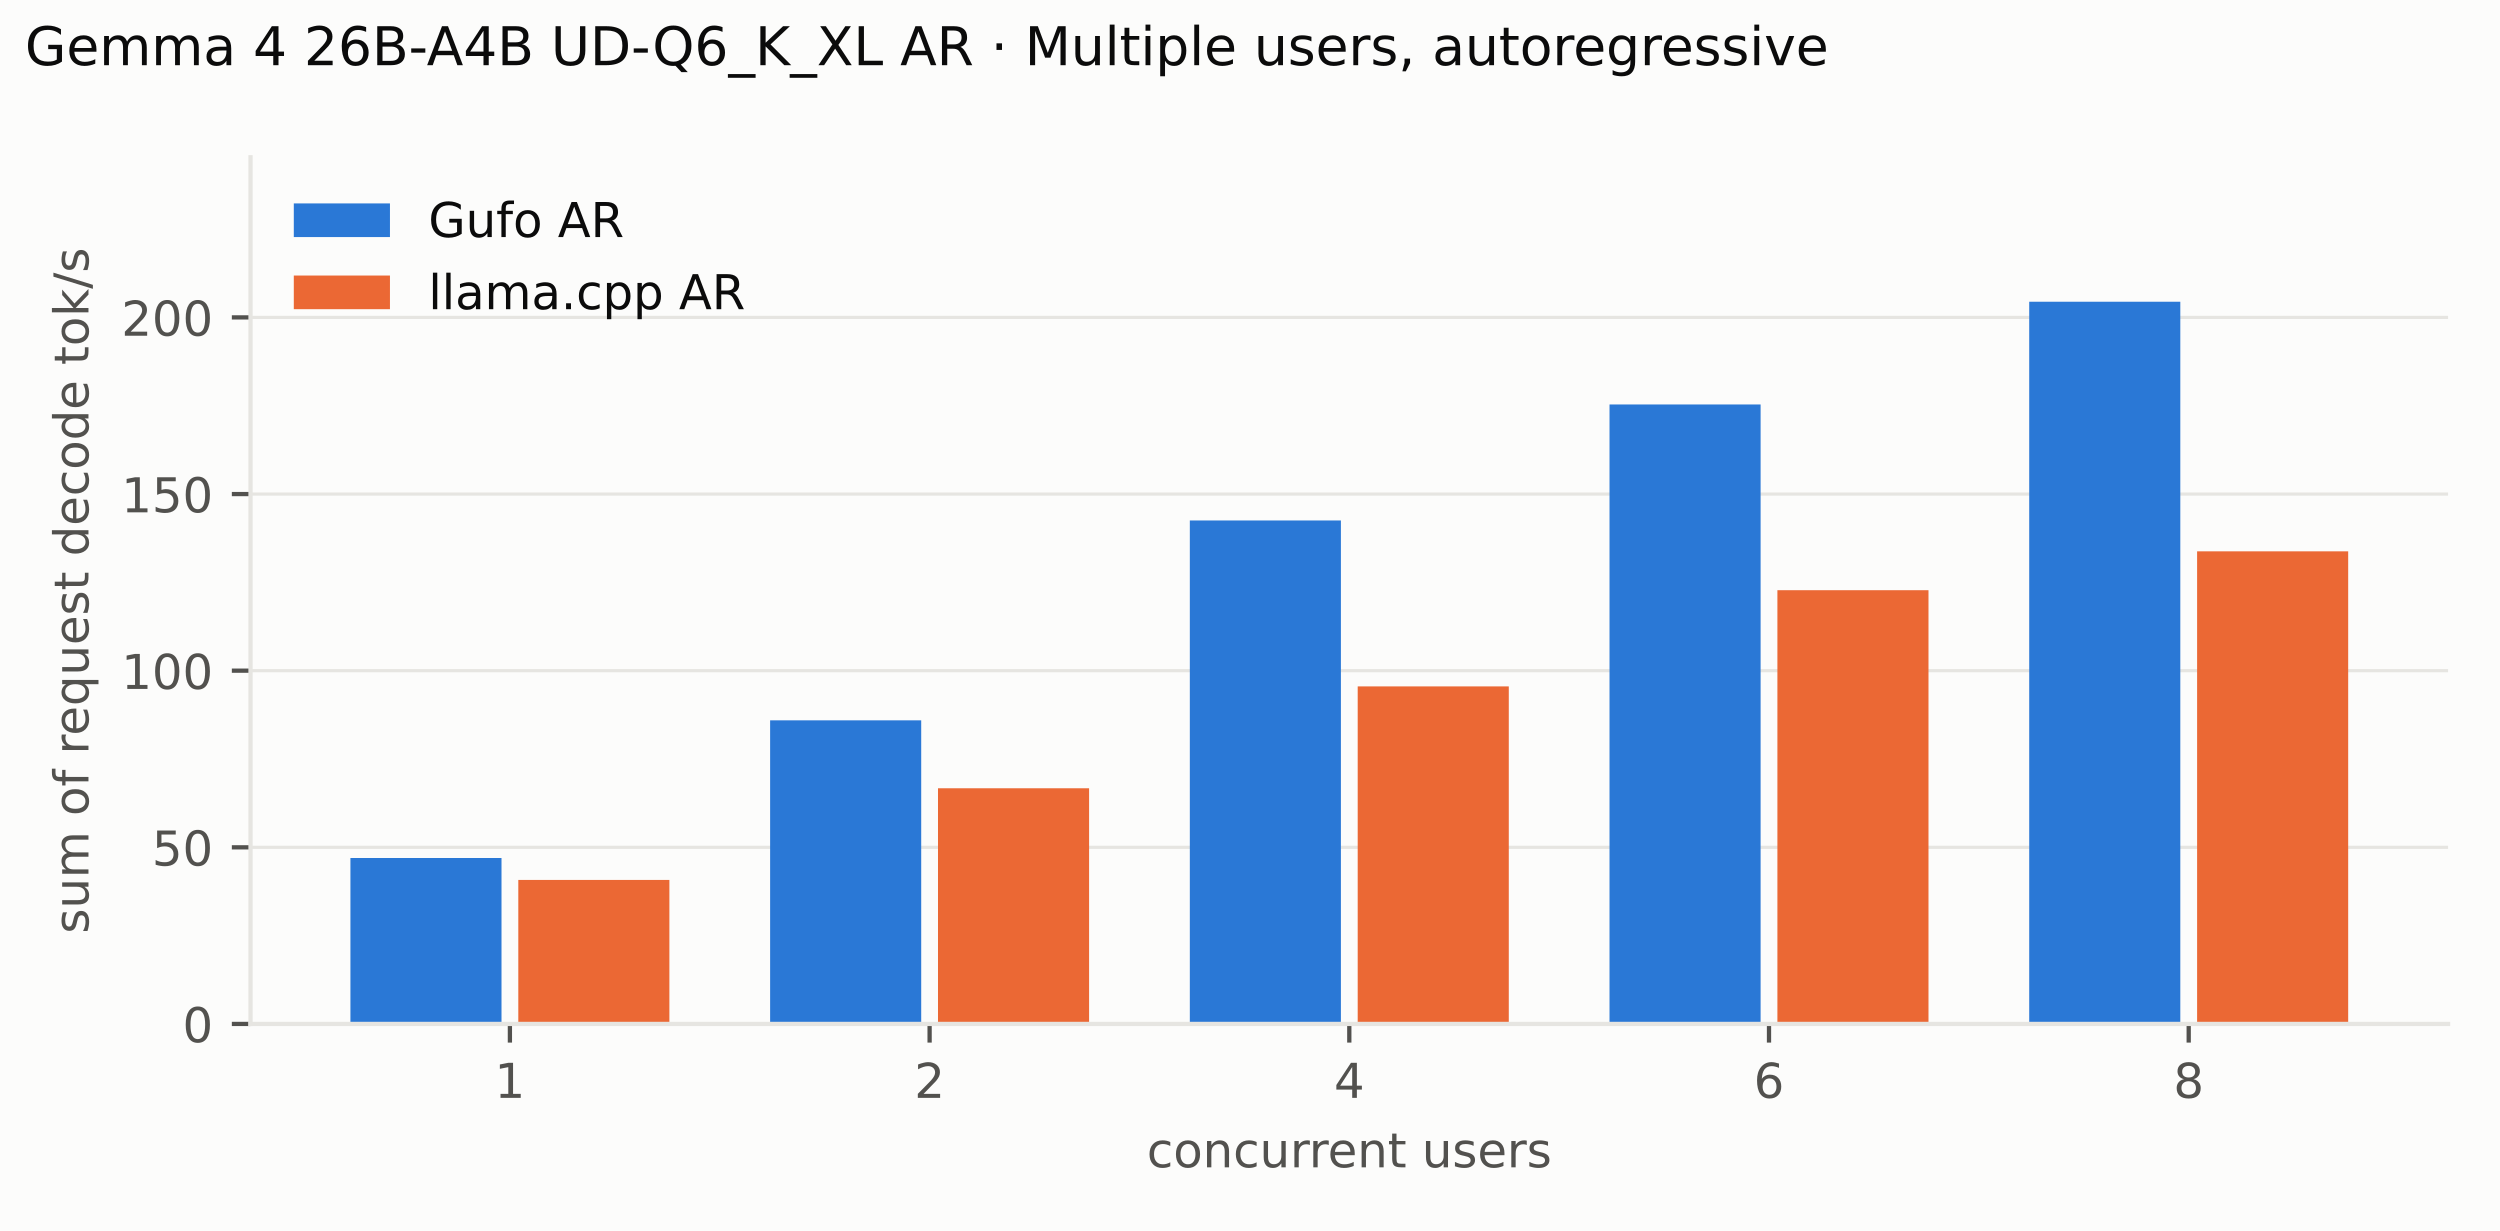
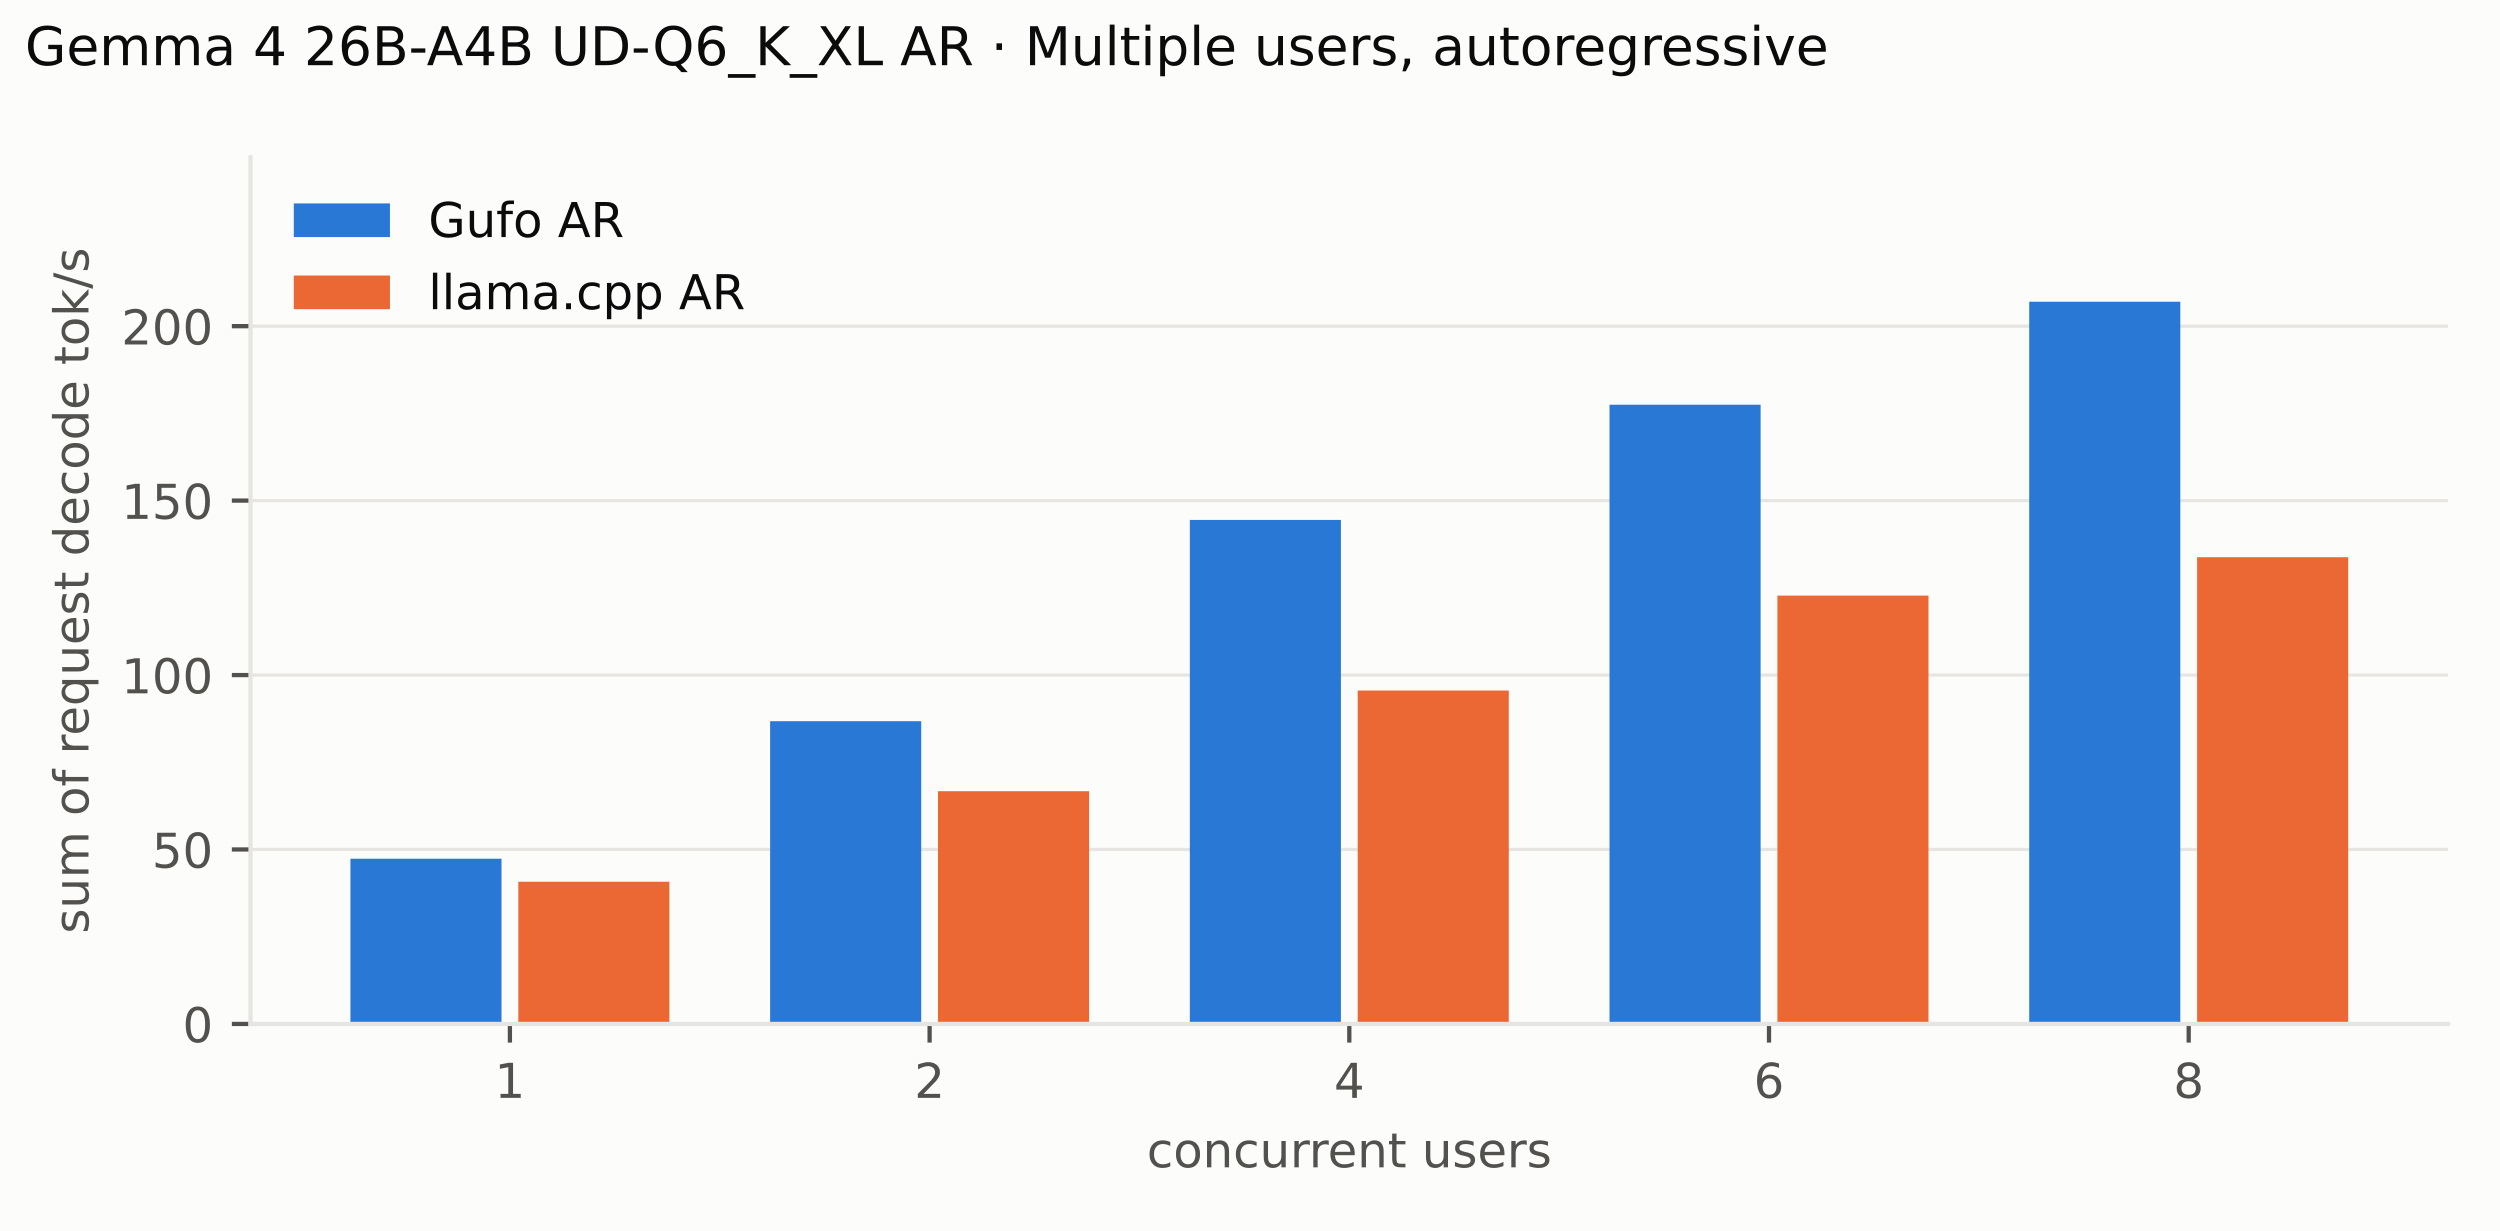
<svg xmlns="http://www.w3.org/2000/svg" xmlns:xlink="http://www.w3.org/1999/xlink" width="468pt" height="230.4pt" viewBox="0 0 468 230.4" version="1.1">
  <defs>
    <style type="text/css">*{stroke-linejoin: round; stroke-linecap: butt}</style>
  </defs>
  <g id="figure_1">
    <g id="patch_1">
      <path d="M 0 230.4 L 468 230.4 L 468 0 L 0 0 z " style="fill: #fcfcfb" />
    </g>
    <g id="axes_1">
      <g id="patch_2">
        <path d="M 46.899 191.68 L 458.28 191.68 L 458.28 29.441 L 46.899 29.441 z " style="fill: #fcfcfb" />
      </g>
      <g id="matplotlib.axis_1">
        <g id="xtick_1">
          <g id="line2d_1">
            <defs>
              <path id="m1ebf051f68" d="M 0 0 L 0 3.5 " style="stroke: #52514e; stroke-width: 0.8" />
            </defs>
            <g>
              <use xlink:href="#m1ebf051f68" x="95.454" y="191.68" style="fill: #52514e; stroke: #52514e; stroke-width: 0.8" />
            </g>
          </g>
          <g id="text_1">
            <text style="font-size: 9px; font-family: 'DejaVu Sans', 'Bitstream Vera Sans', 'Computer Modern Sans Serif', 'Lucida Grande', 'Verdana', 'Geneva', 'Lucid', 'Arial', 'Helvetica', 'Avant Garde', sans-serif; text-anchor: middle; fill: #52514e" x="95.454" y="205.518" transform="rotate(-0 95.4543 205.5179)">1</text>
          </g>
        </g>
        <g id="xtick_2">
          <g id="line2d_2">
            <g>
              <use xlink:href="#m1ebf051f68" x="174.022" y="191.68" style="fill: #52514e; stroke: #52514e; stroke-width: 0.8" />
            </g>
          </g>
          <g id="text_2">
            <text style="font-size: 9px; font-family: 'DejaVu Sans', 'Bitstream Vera Sans', 'Computer Modern Sans Serif', 'Lucida Grande', 'Verdana', 'Geneva', 'Lucid', 'Arial', 'Helvetica', 'Avant Garde', sans-serif; text-anchor: middle; fill: #52514e" x="174.022" y="205.518" transform="rotate(-0 174.022 205.5179)">2</text>
          </g>
        </g>
        <g id="xtick_3">
          <g id="line2d_3">
            <g>
              <use xlink:href="#m1ebf051f68" x="252.59" y="191.68" style="fill: #52514e; stroke: #52514e; stroke-width: 0.8" />
            </g>
          </g>
          <g id="text_3">
            <text style="font-size: 9px; font-family: 'DejaVu Sans', 'Bitstream Vera Sans', 'Computer Modern Sans Serif', 'Lucida Grande', 'Verdana', 'Geneva', 'Lucid', 'Arial', 'Helvetica', 'Avant Garde', sans-serif; text-anchor: middle; fill: #52514e" x="252.59" y="205.518" transform="rotate(-0 252.5897 205.5179)">4</text>
          </g>
        </g>
        <g id="xtick_4">
          <g id="line2d_4">
            <g>
              <use xlink:href="#m1ebf051f68" x="331.157" y="191.68" style="fill: #52514e; stroke: #52514e; stroke-width: 0.8" />
            </g>
          </g>
          <g id="text_4">
            <text style="font-size: 9px; font-family: 'DejaVu Sans', 'Bitstream Vera Sans', 'Computer Modern Sans Serif', 'Lucida Grande', 'Verdana', 'Geneva', 'Lucid', 'Arial', 'Helvetica', 'Avant Garde', sans-serif; text-anchor: middle; fill: #52514e" x="331.157" y="205.518" transform="rotate(-0 331.1574 205.5179)">6</text>
          </g>
        </g>
        <g id="xtick_5">
          <g id="line2d_5">
            <g>
              <use xlink:href="#m1ebf051f68" x="409.725" y="191.68" style="fill: #52514e; stroke: #52514e; stroke-width: 0.8" />
            </g>
          </g>
          <g id="text_5">
            <text style="font-size: 9px; font-family: 'DejaVu Sans', 'Bitstream Vera Sans', 'Computer Modern Sans Serif', 'Lucida Grande', 'Verdana', 'Geneva', 'Lucid', 'Arial', 'Helvetica', 'Avant Garde', sans-serif; text-anchor: middle; fill: #52514e" x="409.725" y="205.518" transform="rotate(-0 409.7252 205.5179)">8</text>
          </g>
        </g>
        <g id="text_6">
          <text style="font-size: 9px; font-family: 'DejaVu Sans', 'Bitstream Vera Sans', 'Computer Modern Sans Serif', 'Lucida Grande', 'Verdana', 'Geneva', 'Lucid', 'Arial', 'Helvetica', 'Avant Garde', sans-serif; text-anchor: middle; fill: #52514e" x="252.59" y="218.518" transform="rotate(-0 252.5897 218.5179)">concurrent users</text>
        </g>
      </g>
      <g id="matplotlib.axis_2">
        <g id="ytick_1">
          <g id="line2d_6">
            <path d="M 46.899 191.68 L 458.28 191.68 " clip-path="url(#pb5c279a9e9)" style="fill: none; stroke: #e6e5e1; stroke-width: 0.6; stroke-linecap: square" />
          </g>
          <g id="line2d_7">
            <defs>
              <path id="m680e5b1e24" d="M 0 0 L -3.5 0 " style="stroke: #52514e; stroke-width: 0.8" />
            </defs>
            <g>
              <use xlink:href="#m680e5b1e24" x="46.899" y="191.68" style="fill: #52514e; stroke: #52514e; stroke-width: 0.8" />
            </g>
          </g>
          <g id="text_7">
            <text style="font-size: 9px; font-family: 'DejaVu Sans', 'Bitstream Vera Sans', 'Computer Modern Sans Serif', 'Lucida Grande', 'Verdana', 'Geneva', 'Lucid', 'Arial', 'Helvetica', 'Avant Garde', sans-serif; text-anchor: end; fill: #52514e" x="39.899" y="195.099" transform="rotate(-0 39.89945 195.0989)">0</text>
          </g>
        </g>
        <g id="ytick_2">
          <g id="line2d_8">
-             <path d="M 46.899 158.616 L 458.28 158.616 " clip-path="url(#pb5c279a9e9)" style="fill: none; stroke: #e6e5e1; stroke-width: 0.6; stroke-linecap: square" />
+             <path d="M 46.899 159.025 L 458.28 159.025 " clip-path="url(#pb5c279a9e9)" style="fill: none; stroke: #e6e5e1; stroke-width: 0.6; stroke-linecap: square" />
          </g>
          <g id="line2d_9">
            <g>
-               <use xlink:href="#m680e5b1e24" x="46.899" y="158.616" style="fill: #52514e; stroke: #52514e; stroke-width: 0.8" />
+               <use xlink:href="#m680e5b1e24" x="46.899" y="159.025" style="fill: #52514e; stroke: #52514e; stroke-width: 0.8" />
            </g>
          </g>
          <g id="text_8">
-             <text style="font-size: 9px; font-family: 'DejaVu Sans', 'Bitstream Vera Sans', 'Computer Modern Sans Serif', 'Lucida Grande', 'Verdana', 'Geneva', 'Lucid', 'Arial', 'Helvetica', 'Avant Garde', sans-serif; text-anchor: end; fill: #52514e" x="39.899" y="162.035" transform="rotate(-0 39.89945 162.0348)">50</text>
+             <text style="font-size: 9px; font-family: 'DejaVu Sans', 'Bitstream Vera Sans', 'Computer Modern Sans Serif', 'Lucida Grande', 'Verdana', 'Geneva', 'Lucid', 'Arial', 'Helvetica', 'Avant Garde', sans-serif; text-anchor: end; fill: #52514e" x="39.899" y="162.444" transform="rotate(-0 39.89945 162.4437)">50</text>
          </g>
        </g>
        <g id="ytick_3">
          <g id="line2d_10">
-             <path d="M 46.899 125.552 L 458.28 125.552 " clip-path="url(#pb5c279a9e9)" style="fill: none; stroke: #e6e5e1; stroke-width: 0.6; stroke-linecap: square" />
+             <path d="M 46.899 126.369 L 458.28 126.369 " clip-path="url(#pb5c279a9e9)" style="fill: none; stroke: #e6e5e1; stroke-width: 0.6; stroke-linecap: square" />
          </g>
          <g id="line2d_11">
            <g>
-               <use xlink:href="#m680e5b1e24" x="46.899" y="125.552" style="fill: #52514e; stroke: #52514e; stroke-width: 0.8" />
+               <use xlink:href="#m680e5b1e24" x="46.899" y="126.369" style="fill: #52514e; stroke: #52514e; stroke-width: 0.8" />
            </g>
          </g>
          <g id="text_9">
-             <text style="font-size: 9px; font-family: 'DejaVu Sans', 'Bitstream Vera Sans', 'Computer Modern Sans Serif', 'Lucida Grande', 'Verdana', 'Geneva', 'Lucid', 'Arial', 'Helvetica', 'Avant Garde', sans-serif; text-anchor: end; fill: #52514e" x="39.899" y="128.971" transform="rotate(-0 39.89945 128.9706)">100</text>
+             <text style="font-size: 9px; font-family: 'DejaVu Sans', 'Bitstream Vera Sans', 'Computer Modern Sans Serif', 'Lucida Grande', 'Verdana', 'Geneva', 'Lucid', 'Arial', 'Helvetica', 'Avant Garde', sans-serif; text-anchor: end; fill: #52514e" x="39.899" y="129.788" transform="rotate(-0 39.89945 129.7884)">100</text>
          </g>
        </g>
        <g id="ytick_4">
          <g id="line2d_12">
-             <path d="M 46.899 92.488 L 458.28 92.488 " clip-path="url(#pb5c279a9e9)" style="fill: none; stroke: #e6e5e1; stroke-width: 0.6; stroke-linecap: square" />
+             <path d="M 46.899 93.714 L 458.28 93.714 " clip-path="url(#pb5c279a9e9)" style="fill: none; stroke: #e6e5e1; stroke-width: 0.6; stroke-linecap: square" />
          </g>
          <g id="line2d_13">
            <g>
-               <use xlink:href="#m680e5b1e24" x="46.899" y="92.488" style="fill: #52514e; stroke: #52514e; stroke-width: 0.8" />
+               <use xlink:href="#m680e5b1e24" x="46.899" y="93.714" style="fill: #52514e; stroke: #52514e; stroke-width: 0.8" />
            </g>
          </g>
          <g id="text_10">
-             <text style="font-size: 9px; font-family: 'DejaVu Sans', 'Bitstream Vera Sans', 'Computer Modern Sans Serif', 'Lucida Grande', 'Verdana', 'Geneva', 'Lucid', 'Arial', 'Helvetica', 'Avant Garde', sans-serif; text-anchor: end; fill: #52514e" x="39.899" y="95.906" transform="rotate(-0 39.89945 95.90647)">150</text>
+             <text style="font-size: 9px; font-family: 'DejaVu Sans', 'Bitstream Vera Sans', 'Computer Modern Sans Serif', 'Lucida Grande', 'Verdana', 'Geneva', 'Lucid', 'Arial', 'Helvetica', 'Avant Garde', sans-serif; text-anchor: end; fill: #52514e" x="39.899" y="97.133" transform="rotate(-0 39.89945 97.13313)">150</text>
          </g>
        </g>
        <g id="ytick_5">
          <g id="line2d_14">
-             <path d="M 46.899 59.423 L 458.28 59.423 " clip-path="url(#pb5c279a9e9)" style="fill: none; stroke: #e6e5e1; stroke-width: 0.6; stroke-linecap: square" />
+             <path d="M 46.899 61.059 L 458.28 61.059 " clip-path="url(#pb5c279a9e9)" style="fill: none; stroke: #e6e5e1; stroke-width: 0.6; stroke-linecap: square" />
          </g>
          <g id="line2d_15">
            <g>
-               <use xlink:href="#m680e5b1e24" x="46.899" y="59.423" style="fill: #52514e; stroke: #52514e; stroke-width: 0.8" />
+               <use xlink:href="#m680e5b1e24" x="46.899" y="61.059" style="fill: #52514e; stroke: #52514e; stroke-width: 0.8" />
            </g>
          </g>
          <g id="text_11">
-             <text style="font-size: 9px; font-family: 'DejaVu Sans', 'Bitstream Vera Sans', 'Computer Modern Sans Serif', 'Lucida Grande', 'Verdana', 'Geneva', 'Lucid', 'Arial', 'Helvetica', 'Avant Garde', sans-serif; text-anchor: end; fill: #52514e" x="39.899" y="62.842" transform="rotate(-0 39.89945 62.84231)">200</text>
+             <text style="font-size: 9px; font-family: 'DejaVu Sans', 'Bitstream Vera Sans', 'Computer Modern Sans Serif', 'Lucida Grande', 'Verdana', 'Geneva', 'Lucid', 'Arial', 'Helvetica', 'Avant Garde', sans-serif; text-anchor: end; fill: #52514e" x="39.899" y="64.478" transform="rotate(-0 39.89945 64.47786)">200</text>
          </g>
        </g>
        <g id="text_12">
          <text style="font-size: 9px; font-family: 'DejaVu Sans', 'Bitstream Vera Sans', 'Computer Modern Sans Serif', 'Lucida Grande', 'Verdana', 'Geneva', 'Lucid', 'Arial', 'Helvetica', 'Avant Garde', sans-serif; text-anchor: middle; fill: #52514e" x="16.559" y="110.56" transform="rotate(-90 16.55859 110.5604)">sum of request decode tok/s</text>
        </g>
      </g>
      <g id="patch_3">
-         <path d="M 65.599 191.68 L 93.883 191.68 L 93.883 160.613 L 65.599 160.613 z " clip-path="url(#pb5c279a9e9)" style="fill: #2a78d6" />
+         <path d="M 65.599 191.68 L 93.883 191.68 L 93.883 160.755 L 65.599 160.755 z " clip-path="url(#pb5c279a9e9)" style="fill: #2a78d6" />
      </g>
      <g id="patch_4">
-         <path d="M 144.166 191.68 L 172.451 191.68 L 172.451 134.849 L 144.166 134.849 z " clip-path="url(#pb5c279a9e9)" style="fill: #2a78d6" />
+         <path d="M 144.166 191.68 L 172.451 191.68 L 172.451 135.01 L 144.166 135.01 z " clip-path="url(#pb5c279a9e9)" style="fill: #2a78d6" />
      </g>
      <g id="patch_5">
-         <path d="M 222.734 191.68 L 251.018 191.68 L 251.018 97.427 L 222.734 97.427 z " clip-path="url(#pb5c279a9e9)" style="fill: #2a78d6" />
+         <path d="M 222.734 191.68 L 251.018 191.68 L 251.018 97.326 L 222.734 97.326 z " clip-path="url(#pb5c279a9e9)" style="fill: #2a78d6" />
      </g>
      <g id="patch_6">
-         <path d="M 301.302 191.68 L 329.586 191.68 L 329.586 75.717 L 301.302 75.717 z " clip-path="url(#pb5c279a9e9)" style="fill: #2a78d6" />
+         <path d="M 301.302 191.68 L 329.586 191.68 L 329.586 75.767 L 301.302 75.767 z " clip-path="url(#pb5c279a9e9)" style="fill: #2a78d6" />
      </g>
      <g id="patch_7">
        <path d="M 379.869 191.68 L 408.154 191.68 L 408.154 56.481 L 379.869 56.481 z " clip-path="url(#pb5c279a9e9)" style="fill: #2a78d6" />
      </g>
      <g id="patch_8">
-         <path d="M 97.026 191.68 L 125.31 191.68 L 125.31 164.726 L 97.026 164.726 z " clip-path="url(#pb5c279a9e9)" style="fill: #eb6834" />
+         <path d="M 97.026 191.68 L 125.31 191.68 L 125.31 165.059 L 97.026 165.059 z " clip-path="url(#pb5c279a9e9)" style="fill: #eb6834" />
      </g>
      <g id="patch_9">
-         <path d="M 175.593 191.68 L 203.878 191.68 L 203.878 147.566 L 175.593 147.566 z " clip-path="url(#pb5c279a9e9)" style="fill: #eb6834" />
+         <path d="M 175.593 191.68 L 203.878 191.68 L 203.878 148.111 L 175.593 148.111 z " clip-path="url(#pb5c279a9e9)" style="fill: #eb6834" />
      </g>
      <g id="patch_10">
-         <path d="M 254.161 191.68 L 282.445 191.68 L 282.445 128.488 L 254.161 128.488 z " clip-path="url(#pb5c279a9e9)" style="fill: #eb6834" />
+         <path d="M 254.161 191.68 L 282.445 191.68 L 282.445 129.269 L 254.161 129.269 z " clip-path="url(#pb5c279a9e9)" style="fill: #eb6834" />
      </g>
      <g id="patch_11">
-         <path d="M 332.729 191.68 L 361.013 191.68 L 361.013 110.488 L 332.729 110.488 z " clip-path="url(#pb5c279a9e9)" style="fill: #eb6834" />
+         <path d="M 332.729 191.68 L 361.013 191.68 L 361.013 111.492 L 332.729 111.492 z " clip-path="url(#pb5c279a9e9)" style="fill: #eb6834" />
      </g>
      <g id="patch_12">
-         <path d="M 411.297 191.68 L 439.581 191.68 L 439.581 103.214 L 411.297 103.214 z " clip-path="url(#pb5c279a9e9)" style="fill: #eb6834" />
+         <path d="M 411.297 191.68 L 439.581 191.68 L 439.581 104.308 L 411.297 104.308 z " clip-path="url(#pb5c279a9e9)" style="fill: #eb6834" />
      </g>
      <g id="patch_13">
        <path d="M 46.899 191.68 L 46.899 29.441 " style="fill: none; stroke: #e6e5e1; stroke-width: 0.8; stroke-linejoin: miter; stroke-linecap: square" />
      </g>
      <g id="patch_14">
        <path d="M 46.899 191.68 L 458.28 191.68 " style="fill: none; stroke: #e6e5e1; stroke-width: 0.8; stroke-linejoin: miter; stroke-linecap: square" />
      </g>
      <g id="legend_1">
        <g id="patch_15">
          <path d="M 54.999 44.379 L 72.999 44.379 L 72.999 38.079 L 54.999 38.079 z " style="fill: #2a78d6" />
        </g>
        <g id="text_13">
          <text style="font-size: 9px; font-family: 'DejaVu Sans', 'Bitstream Vera Sans', 'Computer Modern Sans Serif', 'Lucida Grande', 'Verdana', 'Geneva', 'Lucid', 'Arial', 'Helvetica', 'Avant Garde', sans-serif; text-anchor: start; fill: #0b0b0b" x="80.199" y="44.379" transform="rotate(-0 80.19945 44.37938)">Gufo AR</text>
        </g>
        <g id="patch_16">
          <path d="M 54.999 57.88 L 72.999 57.88 L 72.999 51.58 L 54.999 51.58 z " style="fill: #eb6834" />
        </g>
        <g id="text_14">
          <text style="font-size: 9px; font-family: 'DejaVu Sans', 'Bitstream Vera Sans', 'Computer Modern Sans Serif', 'Lucida Grande', 'Verdana', 'Geneva', 'Lucid', 'Arial', 'Helvetica', 'Avant Garde', sans-serif; text-anchor: start; fill: #0b0b0b" x="80.199" y="57.88" transform="rotate(-0 80.19945 57.88008)">llama.cpp AR</text>
        </g>
      </g>
    </g>
    <g id="text_15">
      <text style="font-size: 10px; font-family: 'DejaVu Sans', 'Bitstream Vera Sans', 'Computer Modern Sans Serif', 'Lucida Grande', 'Verdana', 'Geneva', 'Lucid', 'Arial', 'Helvetica', 'Avant Garde', sans-serif; text-anchor: start; fill: #0b0b0b" x="4.68" y="12.206" transform="rotate(-0 4.68 12.20644)">Gemma 4 26B-A4B UD-Q6_K_XL AR · Multiple users, autoregressive</text>
    </g>
  </g>
  <defs>
    <clipPath id="pb5c279a9e9">
      <rect x="46.899" y="29.441" width="411.381" height="162.239" />
    </clipPath>
  </defs>
</svg>
